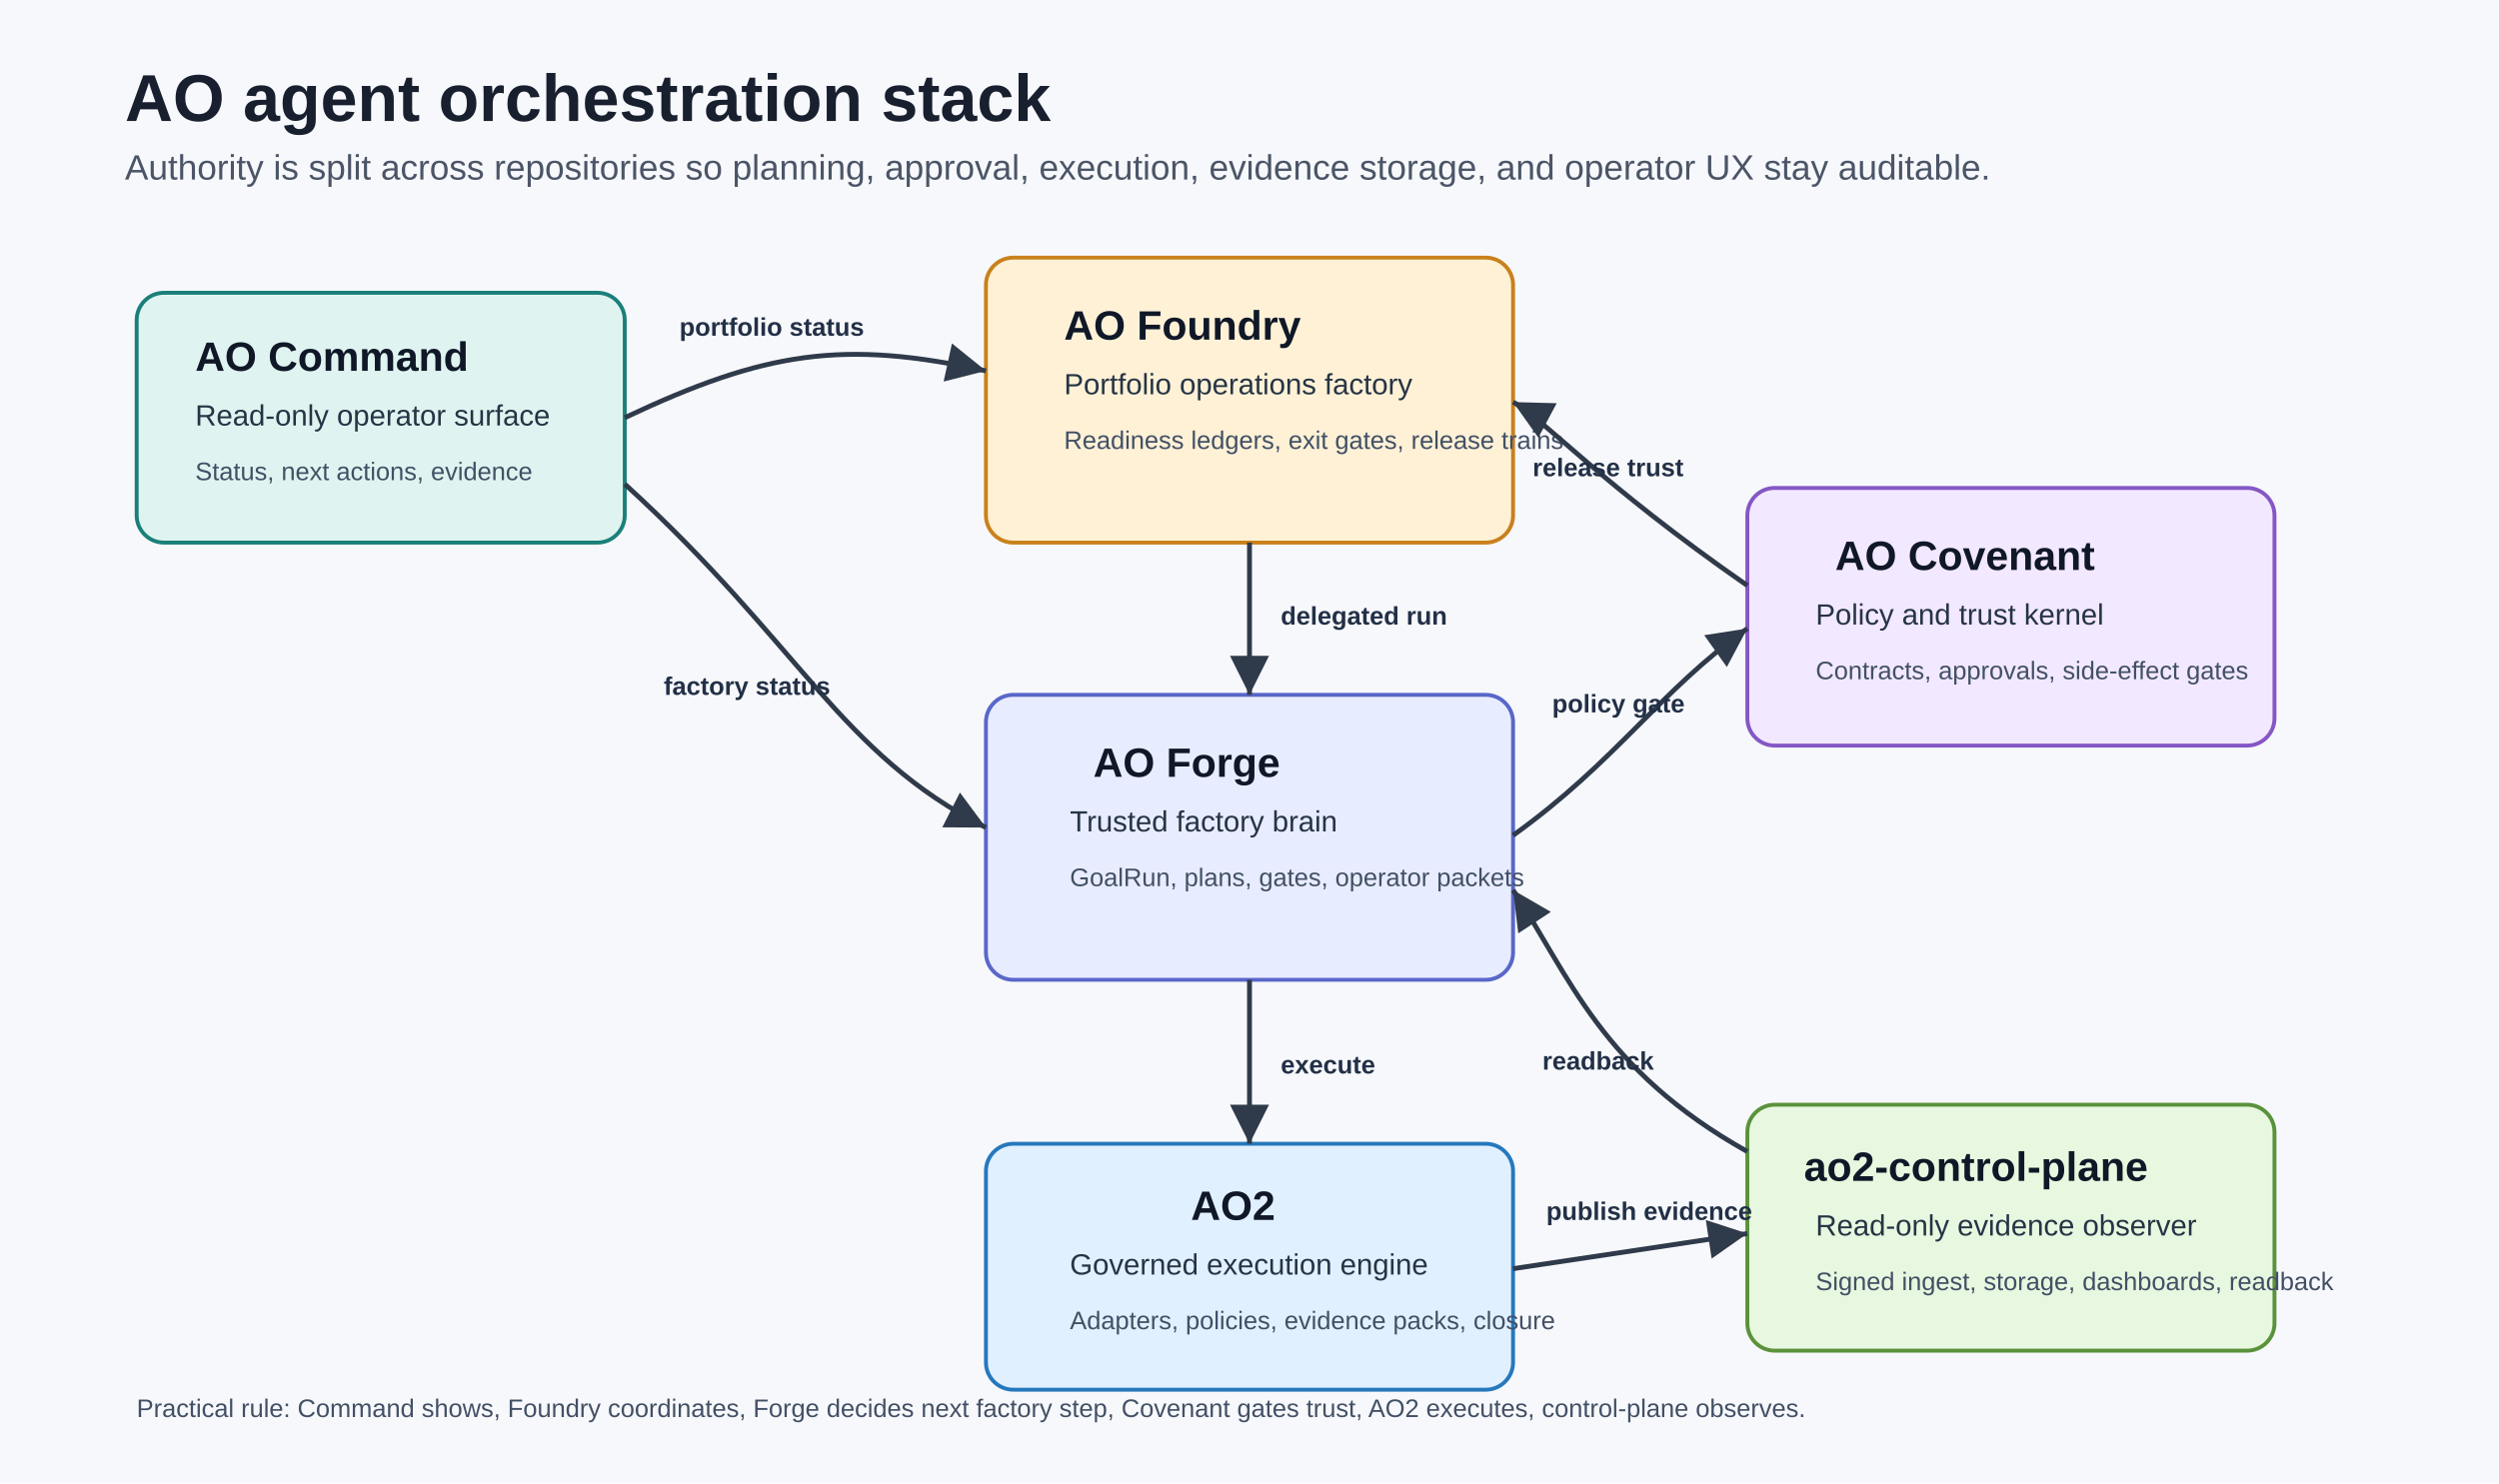
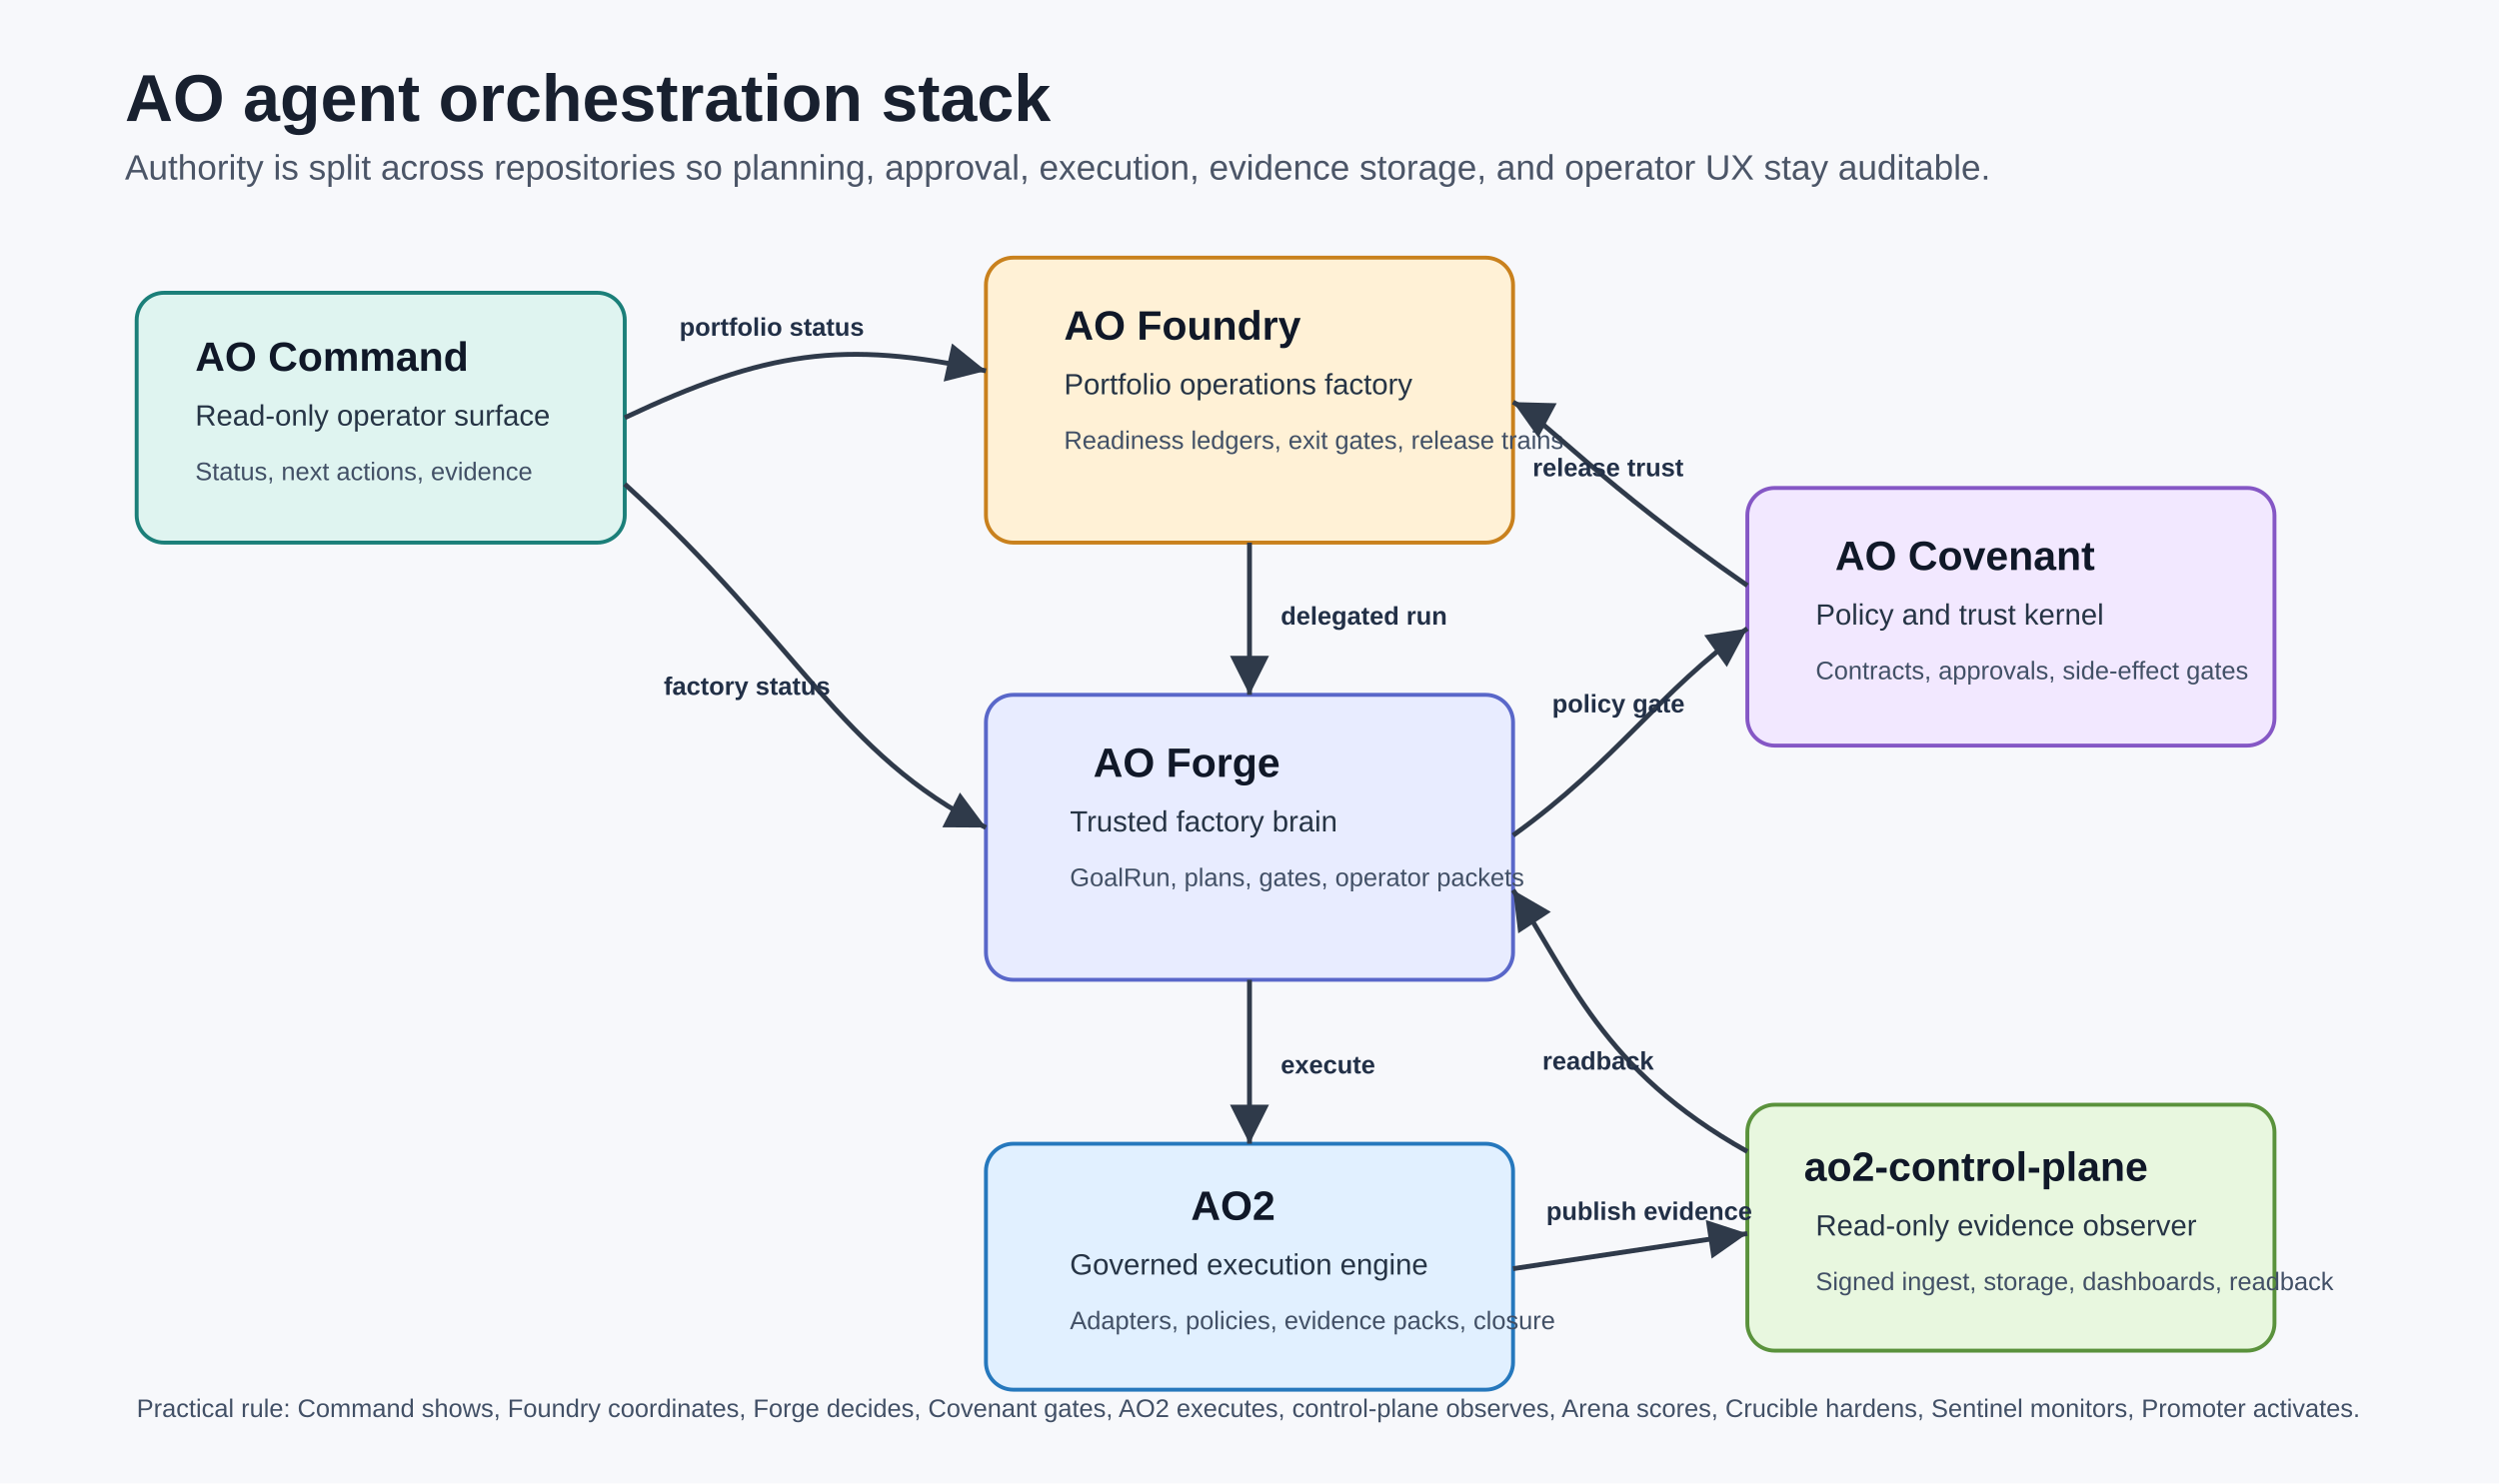
<svg xmlns="http://www.w3.org/2000/svg" width="1280" height="760" viewBox="0 0 1280 760" role="img" aria-labelledby="title desc">
  <defs>
    <marker id="arrow" markerWidth="12" markerHeight="12" refX="10" refY="6" orient="auto">
      <path d="M2,2 L10,6 L2,10 Z" fill="#2f3a4a" />
    </marker>
    <style>
      .bg { fill: #f7f8fb; }
      .title { font: 700 34px Arial, sans-serif; fill: #18202f; }
      .subtitle { font: 400 18px Arial, sans-serif; fill: #4b5567; }
      .box { stroke-width: 2; rx: 14; }
      .repo { font: 700 21px Arial, sans-serif; fill: #101828; }
      .role { font: 400 15px Arial, sans-serif; fill: #263445; }
      .small { font: 400 13px Arial, sans-serif; fill: #425066; }
      .arrow { stroke: #2f3a4a; stroke-width: 2.5; marker-end: url(#arrow); fill: none; }
      .label { font: 700 13px Arial, sans-serif; fill: #223047; }
    </style>
  </defs>
  <rect class="bg" width="1280" height="760" />
  <text class="title" x="64" y="62">AO agent orchestration stack</text>
  <text class="subtitle" x="64" y="92">Authority is split across repositories so planning, approval, execution, evidence storage, and operator UX stay auditable.</text>
  <rect class="box" x="70" y="150" width="250" height="128" fill="#dff4f0" stroke="#1b7f79" />
  <text class="repo" x="100" y="190">AO Command</text>
  <text class="role" x="100" y="218">Read-only operator surface</text>
  <text class="small" x="100" y="246">Status, next actions, evidence</text>
  <rect class="box" x="505" y="132" width="270" height="146" fill="#fff1d6" stroke="#c9811d" />
  <text class="repo" x="545" y="174">AO Foundry</text>
  <text class="role" x="545" y="202">Portfolio operations factory</text>
  <text class="small" x="545" y="230">Readiness ledgers, exit gates, release trains</text>
  <rect class="box" x="505" y="356" width="270" height="146" fill="#e8ecff" stroke="#5967c9" />
  <text class="repo" x="560" y="398">AO Forge</text>
  <text class="role" x="548" y="426">Trusted factory brain</text>
  <text class="small" x="548" y="454">GoalRun, plans, gates, operator packets</text>
  <rect class="box" x="895" y="250" width="270" height="132" fill="#f2e8ff" stroke="#8557c5" />
  <text class="repo" x="940" y="292">AO Covenant</text>
  <text class="role" x="930" y="320">Policy and trust kernel</text>
  <text class="small" x="930" y="348">Contracts, approvals, side-effect gates</text>
  <rect class="box" x="505" y="586" width="270" height="126" fill="#e1f0ff" stroke="#2678bd" />
  <text class="repo" x="610" y="625">AO2</text>
  <text class="role" x="548" y="653">Governed execution engine</text>
  <text class="small" x="548" y="681">Adapters, policies, evidence packs, closure</text>
  <rect class="box" x="895" y="566" width="270" height="126" fill="#e8f7df" stroke="#5a923c" />
  <text class="repo" x="924" y="605">ao2-control-plane</text>
  <text class="role" x="930" y="633">Read-only evidence observer</text>
  <text class="small" x="930" y="661">Signed ingest, storage, dashboards, readback</text>
  <path class="arrow" d="M320 214 C392 180 432 174 505 190" />
  <text class="label" x="348" y="172">portfolio status</text>
  <path class="arrow" d="M320 248 C410 330 430 386 505 424" />
  <text class="label" x="340" y="356">factory status</text>
  <path class="arrow" d="M640 278 L640 356" />
  <text class="label" x="656" y="320">delegated run</text>
  <path class="arrow" d="M775 428 C828 390 850 354 895 322" />
  <text class="label" x="795" y="365">policy gate</text>
  <path class="arrow" d="M640 502 L640 586" />
  <text class="label" x="656" y="550">execute</text>
  <path class="arrow" d="M775 650 L895 632" />
  <text class="label" x="792" y="625">publish evidence</text>
  <path class="arrow" d="M895 590 C820 548 804 500 775 456" />
  <text class="label" x="790" y="548">readback</text>
  <path class="arrow" d="M895 300 C820 248 790 214 775 206" />
  <text class="label" x="785" y="244">release trust</text>
-   <text class="small" x="70" y="726">Practical rule: Command shows, Foundry coordinates, Forge decides next factory step, Covenant gates trust, AO2 executes, control-plane observes.</text>
+   <text class="small" x="70" y="726">Practical rule: Command shows, Foundry coordinates, Forge decides, Covenant gates, AO2 executes, control-plane observes, Arena scores, Crucible hardens, Sentinel monitors, Promoter activates.</text>
</svg>
